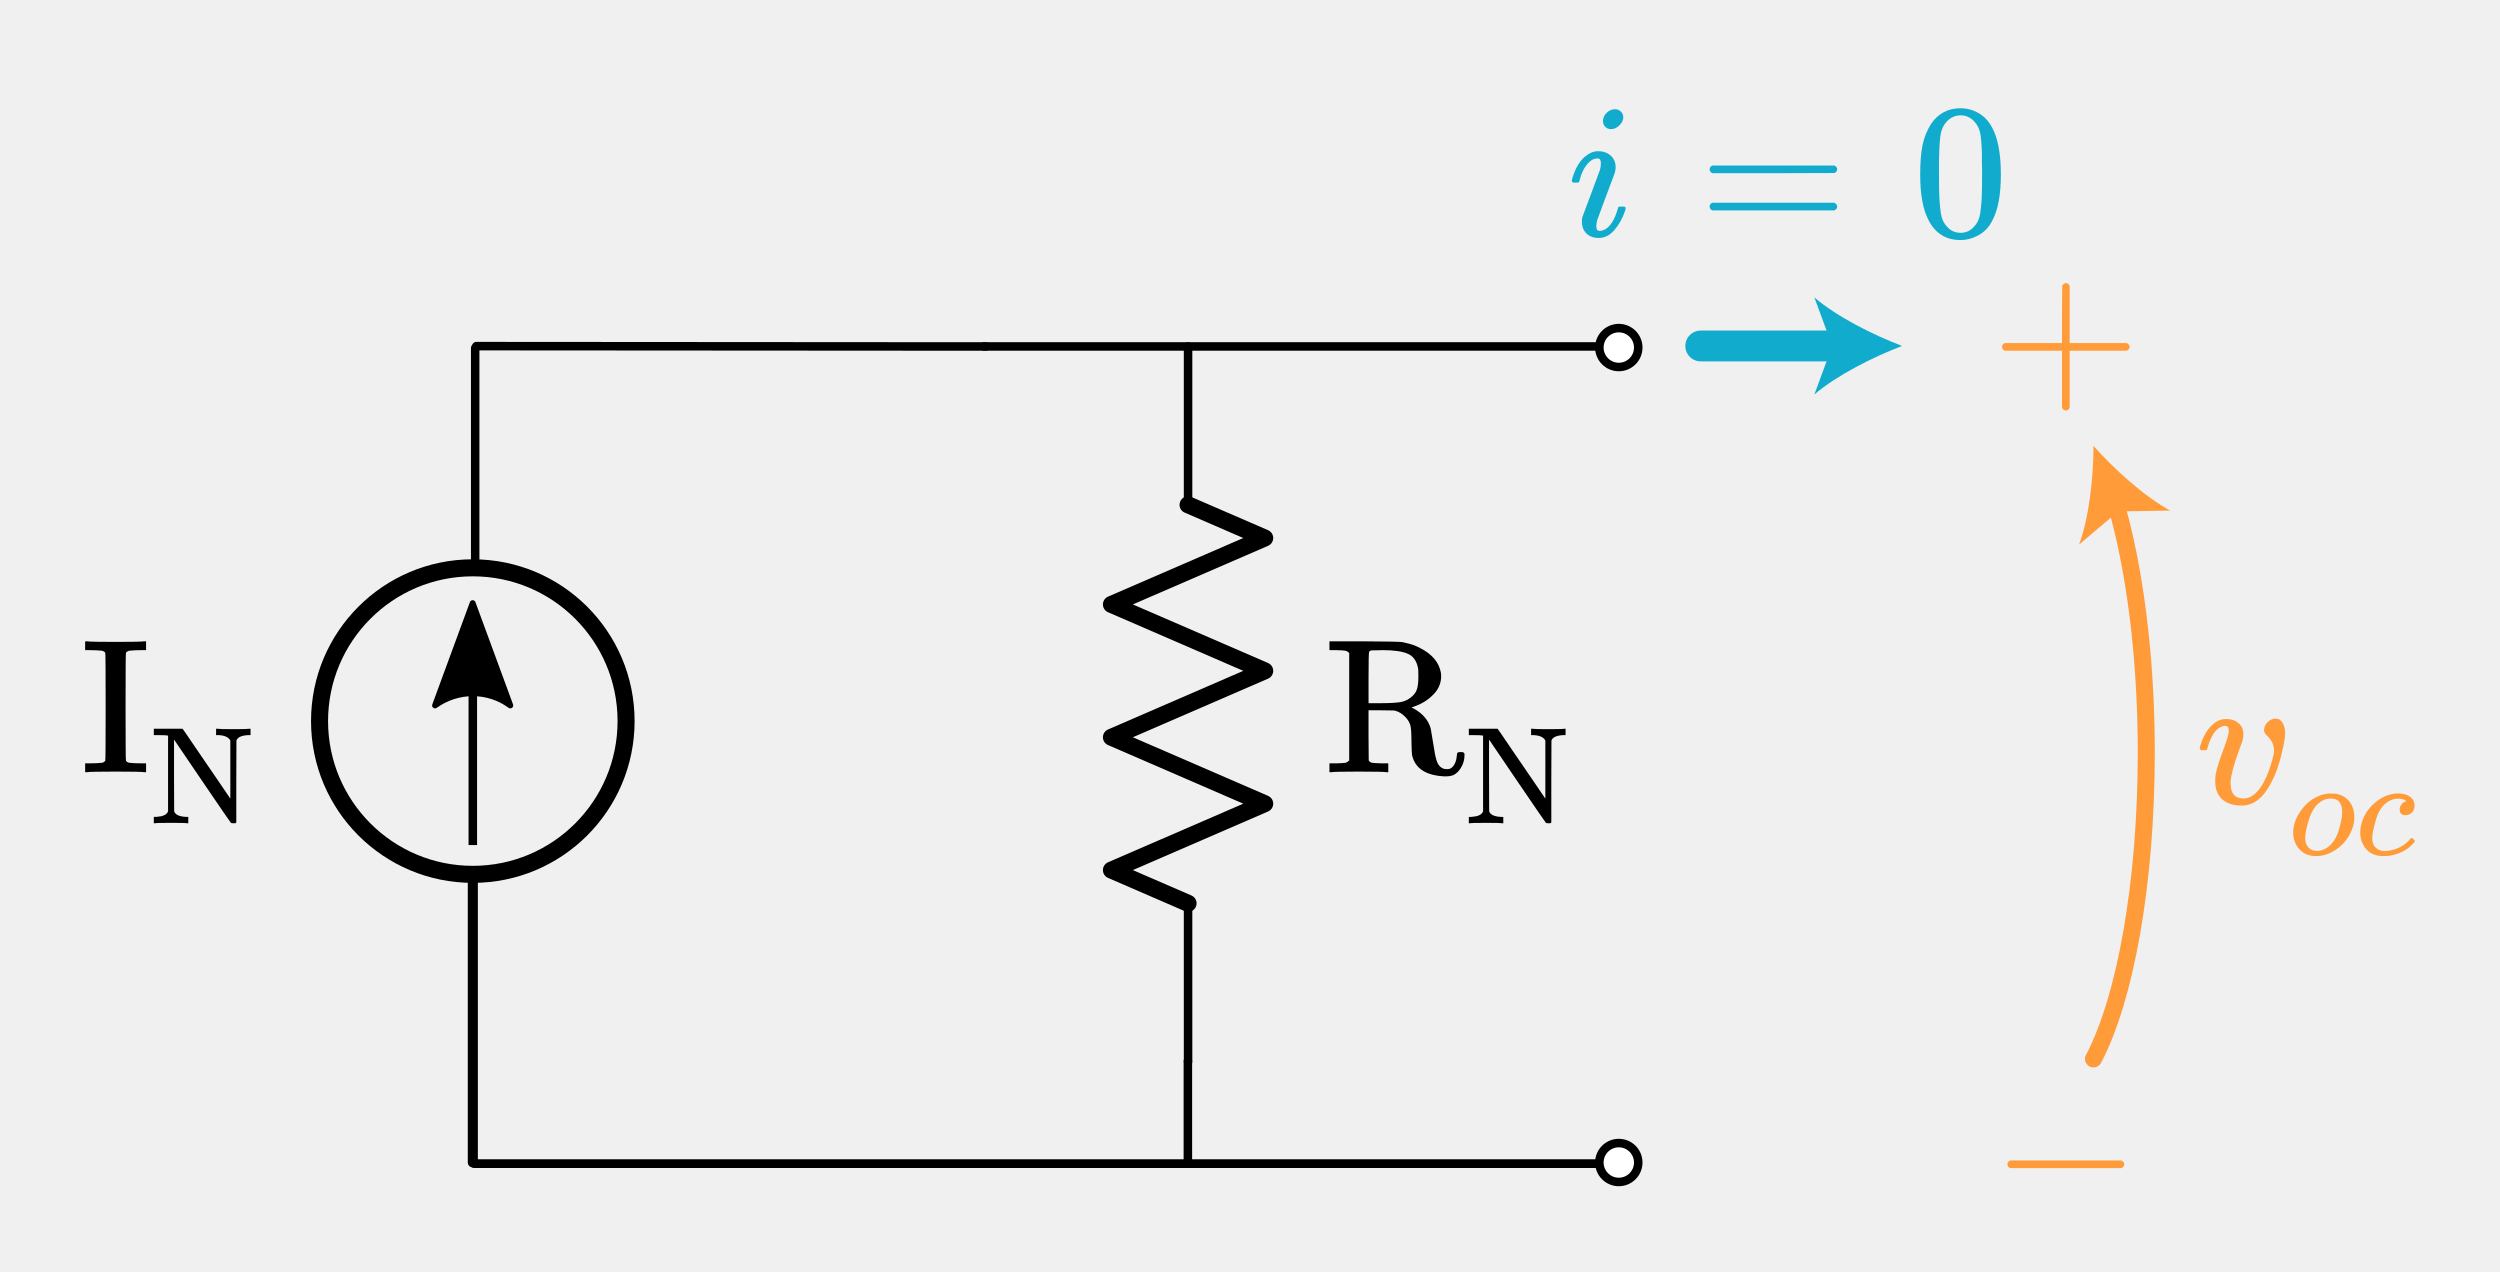
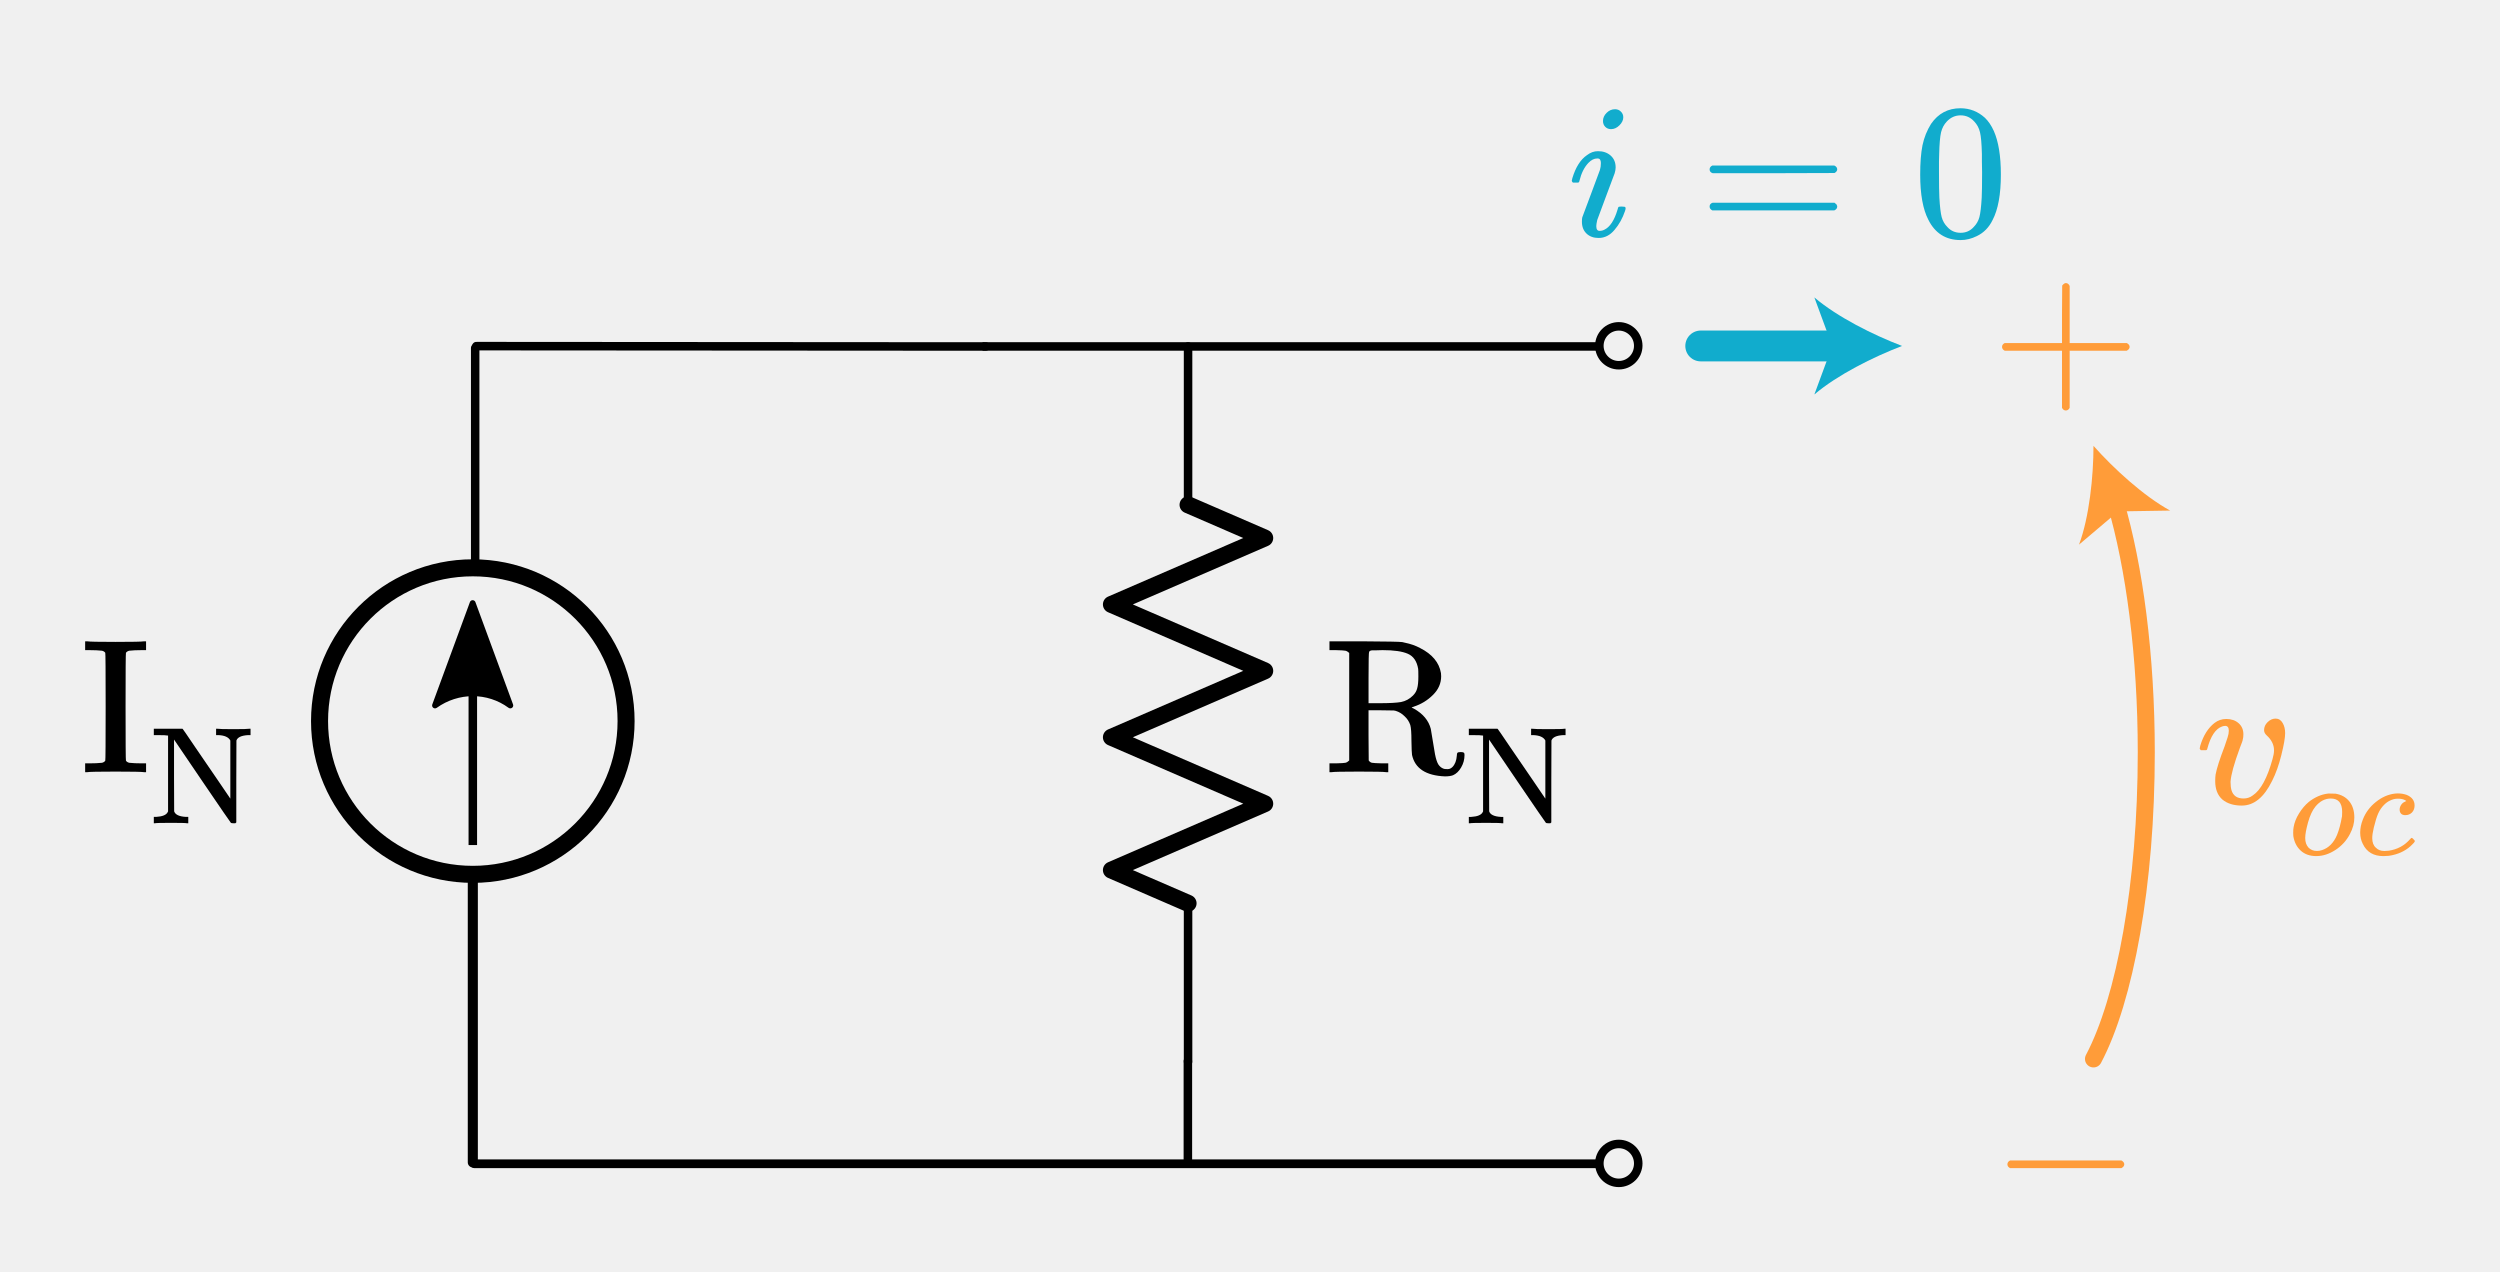
<svg xmlns="http://www.w3.org/2000/svg" version="1.1" id="Layer_1" x="0px" y="0px" viewBox="0 0 293.603 149.312" xml:space="preserve" width="293.603" height="149.312">
  <defs id="defs4921">
    <marker orient="auto" refY="0" refX="0" id="Arrow2Lstart" style="overflow:visible">
      <path id="path8145" style="fill:#000000;fill-opacity:1;fill-rule:evenodd;stroke:#000000;stroke-width:0.625;stroke-linejoin:round;stroke-opacity:1" d="M 8.719,4.034 -2.207,0.016 8.719,-4.002 c -1.745,2.372 -1.735,5.617 -6e-7,8.035 z" transform="matrix(1.1,0,0,1.1,1.1,0)" />
    </marker>
  </defs>
  <style type="text/css" id="style4823">
	.st0{fill:none;stroke:#000000;stroke-width:0.5;stroke-linecap:round;stroke-miterlimit:10;}
	.st1{fill:none;stroke:#000000;stroke-width:0.5;stroke-miterlimit:10;}
	.st2{fill:none;stroke:#11ACCD;stroke-width:3;stroke-linecap:round;stroke-miterlimit:10;}
	.st3{fill:#11ACCD;}
	.st4{fill:none;stroke:#11ACCD;stroke-width:4;stroke-miterlimit:10;}
	.st5{fill:none;stroke:#000000;stroke-linecap:round;stroke-linejoin:round;stroke-miterlimit:10;}
	.st6{fill:none;stroke:#000000;stroke-width:2;stroke-linecap:round;stroke-linejoin:round;stroke-miterlimit:10;}
	.st7{fill:none;stroke:#000000;stroke-width:2;stroke-miterlimit:10;}
	.st8{fill:none;stroke:#000000;stroke-linecap:round;stroke-miterlimit:10;}
	.st9{fill:none;stroke:#000000;stroke-width:1.5;stroke-miterlimit:10;}
	.st10{fill:none;stroke:#000000;stroke-width:1.5;stroke-linecap:round;stroke-miterlimit:10;}
	.st11{fill:none;stroke:#000000;stroke-width:2;stroke-linecap:round;stroke-miterlimit:10;}
	.st12{fill:none;}
	.st13{stroke:#000000;stroke-linecap:round;stroke-linejoin:round;stroke-miterlimit:10;}
	.st14{fill:none;stroke:#000000;stroke-miterlimit:10;}
	.st15{fill:#FFFFFF;stroke:#000000;stroke-miterlimit:10;}
	.st16{fill:#FF9C39;}
	.st17{fill:none;stroke:#E07D10;stroke-width:2;stroke-linecap:round;stroke-miterlimit:10;}
	.st18{fill:#E07D10;}
	.st19{fill:none;stroke:#FF9C39;stroke-width:2;stroke-linecap:round;stroke-miterlimit:10;}
	.st20{fill:none;stroke:#FF9C39;stroke-width:3;stroke-linecap:round;stroke-miterlimit:10;}
	.st21{fill:none;stroke:#1FAB54;stroke-width:3;stroke-miterlimit:10;}
	.st22{fill:#1FAB54;}
	.st23{font-family:'KaTeX_Main-Regular';}
	.st24{font-size:21px;}
	.st25{font-family:'KaTeX_Main-Italic';}
	.st26{fill:none;stroke:#11ACCD;stroke-width:2;stroke-linecap:round;stroke-miterlimit:10;}
</style>
  <g transform="translate(85.21626,-71.37062)" id="g5760">
-     <line style="font-family:KaTeX_Main-Regular;fill:none;stroke:#11accd;stroke-width:3.622;stroke-linecap:round;stroke-linejoin:round;stroke-miterlimit:4;stroke-dasharray:none" id="line4509" y2="112" x2="130.267" y1="112" x1="114.52" class="st23" />
+     <path style="font-family:KaTeX_Main-Regular;fill:none;stroke:#11accd;stroke-width:3.622;stroke-linecap:round;stroke-linejoin:round;stroke-miterlimit:4;stroke-dasharray:none" d="m 114.52,112 h 15.747" id="line4509" />
    <g transform="translate(0.1635672,4)" style="stroke-width:2;stroke-miterlimit:4;stroke-dasharray:none" id="g4511">
      <path style="fill:#11accd;stroke-width:2;stroke-miterlimit:4;stroke-dasharray:none" id="path4513" d="m 138,108 c -3.4,1.3 -7.6,3.4 -10.3,5.7 l 2.1,-5.7 -2.1,-5.7 c 2.7,2.3 6.9,4.4 10.3,5.7 z" class="st22" />
    </g>
  </g>
-   <circle style="fill:none;stroke:#000000;stroke-width:2;stroke-miterlimit:10" id="circle4843" r="18" cy="84.685" cx="55.528" class="st7" />
-   <line style="fill:none;stroke:#000000;stroke-width:1.184;stroke-linecap:round;stroke-linejoin:round;stroke-miterlimit:10" id="line4847" y2="136.513" x2="55.528" y1="102.887" x1="55.528" class="st5" />
-   <line style="fill:none;stroke:#000000;stroke-width:1;stroke-miterlimit:10;stroke-dasharray:none;marker-start:url(#Arrow2Lstart)" id="line4849" y2="99.244" x2="55.528" y1="72.158" x1="55.528" class="st9" />
+   <path style="fill:none;stroke:#000000;stroke-width:2;stroke-miterlimit:10" d="m 73.528,84.685 a 18,18 0 0 1 -18,18 18,18 0 0 1 -18,-18 18,18 0 0 1 18,-18 18,18 0 0 1 18,18 z" id="circle4843" />
+   <path style="fill:none;stroke:#000000;stroke-width:1.184;stroke-linecap:round;stroke-linejoin:round;stroke-miterlimit:10" d="M 55.528,102.887 V 136.513" id="line4847" />
+   <path style="fill:none;stroke:#000000;stroke-width:1;stroke-miterlimit:10;stroke-dasharray:none;marker-start:url(#Arrow2Lstart)" d="M 55.528,72.158 V 99.244" id="line4849" />
  <g id="g4867" transform="matrix(0,1,-1,0,193.5276,-73.31503)">
-     <line class="st5" x1="179.4" y1="54" x2="198" y2="54" id="line4869" style="fill:none;stroke:#000000;stroke-linecap:round;stroke-linejoin:round;stroke-miterlimit:10" />
-     <polyline class="st6" points="132.6,54 136.5,45 144.3,63 152.1,45 159.9,63 167.7,45 175.5,63 179.4,54  " id="polyline4871" style="fill:none;stroke:#000000;stroke-width:2;stroke-linecap:round;stroke-linejoin:round;stroke-miterlimit:10" />
-     <line class="st5" x1="114" y1="54" x2="132.6" y2="54" id="line4873" style="fill:none;stroke:#000000;stroke-linecap:round;stroke-linejoin:round;stroke-miterlimit:10" />
-     <rect x="114" y="42" class="st12" width="84" height="24" id="rect4875" style="fill:none" />
+     <path style="fill:none;stroke:#000000;stroke-linecap:round;stroke-linejoin:round;stroke-miterlimit:10" d="M 179.4,54 H 198" id="line4869" />
+     <path style="fill:none;stroke:#000000;stroke-width:2;stroke-linecap:round;stroke-linejoin:round;stroke-miterlimit:10" d="m 132.6,54 3.9,-9 7.8,18 7.8,-18 7.8,18 7.8,-18 7.8,18 3.9,-9" id="polyline4871" />
+     <path style="fill:none;stroke:#000000;stroke-linecap:round;stroke-linejoin:round;stroke-miterlimit:10" d="m 114,54 h 18.6" id="line4873" />
+     <path style="fill:none" d="m 114,42 h 84 v 24 h -84 z" id="rect4875" />
  </g>
  <g aria-label="RN" style="font-style:normal;font-variant:normal;font-weight:normal;font-stretch:normal;font-size:21px;line-height:0%;font-family:KaTeX_Main;-inkscape-font-specification:'KaTeX_Main, Normal';text-align:start;writing-mode:lr-tb;text-anchor:start" id="text4877">
-     <path d="m 158.452,76.691 q -0.225,-0.225 -0.45,-0.27 -0.203,-0.045 -1.125,-0.068 h -0.743 v -1.035 h 3.938 q 4.185,0.022 4.612,0.09 0.068,0.022 0.292,0.068 1.012,0.203 1.8,0.63 2.138,1.08 2.453,2.947 0.022,0.113 0.022,0.36 0,1.26 -0.968,2.205 -0.945,0.945 -2.25,1.373 -0.045,0.022 -0.113,0.045 -0.045,0 -0.09,0.022 l -0.045,0.022 q 0.068,0.068 0.247,0.135 1.62,0.9 2.002,2.385 0.022,0.09 0.247,1.485 0.225,1.395 0.247,1.485 0.158,0.81 0.383,1.192 0.247,0.383 0.63,0.517 0.09,0.045 0.383,0.045 h 0.113 q 0.292,0 0.54,-0.247 0.45,-0.45 0.517,-1.35 0,-0.247 0.068,-0.315 0.09,-0.09 0.383,-0.09 0.27,0 0.36,0.068 0.09,0.045 0.09,0.27 0,0.81 -0.405,1.485 -0.383,0.652 -0.945,0.9 -0.36,0.135 -0.945,0.135 -3.353,-0.135 -3.87,-2.52 -0.045,-0.247 -0.068,-1.643 0,-1.395 -0.135,-1.867 -0.203,-0.608 -0.675,-1.035 -0.45,-0.45 -1.035,-0.63 l -0.225,-0.045 -1.485,-0.022 h -1.485 v 2.947 l 0.022,2.947 q 0.158,0.225 0.383,0.27 0.247,0.045 1.17,0.068 h 0.743 v 1.035 h -0.247 q -0.36,-0.068 -3.195,-0.068 -2.857,0 -3.217,0.068 h -0.247 v -1.035 h 0.743 q 0.922,-0.022 1.125,-0.068 0.225,-0.045 0.45,-0.27 z m 8.1,1.867 q -0.225,-1.35 -1.215,-1.778 -0.968,-0.427 -2.97,-0.427 -0.338,0 -0.765,0.022 -0.427,0 -0.45,0 -0.292,0.022 -0.36,0.18 -0.068,0.09 -0.068,3.06 v 2.97 h 1.305 q 1.688,0 2.498,-0.135 0.81,-0.158 1.417,-0.765 0.383,-0.383 0.495,-0.855 0.135,-0.472 0.135,-1.373 0,-0.72 -0.022,-0.9 z" style="font-size:22.5px" id="path14728" />
-     <path d="m 176.401,96.686 q -0.211,-0.049 -1.869,-0.049 -1.69,0 -1.901,0.049 h -0.13 v -0.748 h 0.276 q 1.105,-0.065 1.349,-0.552 l 0.049,-0.098 v -8.905 h -0.065 q -0.163,-0.049 -1.17,-0.049 h -0.439 v -0.748 h 3.364 l 0.049,0.049 q 0.033,0.016 1.414,2.064 1.397,2.031 2.779,4.062 l 1.381,2.031 v -6.825 q -0.309,-0.585 -1.397,-0.634 h -0.276 v -0.748 h 0.13 q 0.292,0.049 1.901,0.049 1.657,0 1.869,-0.049 h 0.146 v 0.748 h -0.276 q -1.186,0.065 -1.381,0.634 l -0.016,4.81 v 4.81 q -0.049,0.033 -0.114,0.098 h -0.228 q -0.244,0 -0.292,-0.049 -0.098,-0.098 -3.348,-4.875 -3.25,-4.777 -3.331,-4.907 v 4.225 l 0.016,4.209 q 0.195,0.585 1.381,0.65 h 0.276 v 0.748 z" style="font-size:16.25px" id="path14730" />
+     <path d="m 158.452,76.691 q -0.225,-0.225 -0.45,-0.27 -0.203,-0.045 -1.125,-0.068 h -0.743 v -1.035 h 3.938 q 4.185,0.022 4.612,0.09 0.068,0.022 0.292,0.068 1.012,0.203 1.8,0.63 2.138,1.08 2.453,2.947 0.022,0.113 0.022,0.36 0,1.26 -0.968,2.205 -0.945,0.945 -2.25,1.373 -0.045,0.022 -0.113,0.045 -0.045,0 -0.09,0.022 l -0.045,0.022 q 0.068,0.068 0.247,0.135 1.62,0.9 2.002,2.385 0.022,0.09 0.247,1.485 0.225,1.395 0.247,1.485 0.158,0.81 0.383,1.192 0.247,0.383 0.63,0.517 0.09,0.045 0.383,0.045 h 0.113 q 0.292,0 0.54,-0.247 0.45,-0.45 0.517,-1.35 0,-0.247 0.068,-0.315 0.09,-0.09 0.383,-0.09 0.27,0 0.36,0.068 0.09,0.045 0.09,0.27 0,0.81 -0.405,1.485 -0.383,0.652 -0.945,0.9 -0.36,0.135 -0.945,0.135 -3.353,-0.135 -3.87,-2.52 -0.045,-0.247 -0.068,-1.643 0,-1.395 -0.135,-1.867 -0.203,-0.608 -0.675,-1.035 -0.45,-0.45 -1.035,-0.63 l -0.225,-0.045 -1.485,-0.022 h -1.485 v 2.947 l 0.022,2.947 q 0.158,0.225 0.383,0.27 0.247,0.045 1.17,0.068 h 0.743 v 1.035 h -0.247 q -0.36,-0.068 -3.195,-0.068 -2.857,0 -3.217,0.068 h -0.247 v -1.035 h 0.743 q 0.922,-0.022 1.125,-0.068 0.225,-0.045 0.45,-0.27 z m 8.1,1.867 q -0.225,-1.35 -1.215,-1.778 -0.968,-0.427 -2.97,-0.427 -0.338,0 -0.765,0.022 -0.427,0 -0.45,0 -0.292,0.022 -0.36,0.18 -0.068,0.09 -0.068,3.06 v 2.97 h 1.305 q 1.688,0 2.498,-0.135 0.81,-0.158 1.417,-0.765 0.383,-0.383 0.495,-0.855 0.135,-0.472 0.135,-1.373 0,-0.72 -0.022,-0.9 z" style="font-size:22.5px" id="path19037" />
+     <path d="m 176.401,96.686 q -0.211,-0.049 -1.869,-0.049 -1.69,0 -1.901,0.049 h -0.13 v -0.748 h 0.276 q 1.105,-0.065 1.349,-0.552 l 0.049,-0.098 v -8.905 h -0.065 q -0.163,-0.049 -1.17,-0.049 h -0.439 v -0.748 h 3.364 l 0.049,0.049 q 0.033,0.016 1.414,2.064 1.397,2.031 2.779,4.062 l 1.381,2.031 v -6.825 q -0.309,-0.585 -1.397,-0.634 h -0.276 v -0.748 h 0.13 q 0.292,0.049 1.901,0.049 1.657,0 1.869,-0.049 h 0.146 v 0.748 h -0.276 q -1.186,0.065 -1.381,0.634 l -0.016,4.81 v 4.81 q -0.049,0.033 -0.114,0.098 h -0.228 q -0.244,0 -0.292,-0.049 -0.098,-0.098 -3.348,-4.875 -3.25,-4.777 -3.331,-4.907 v 4.225 l 0.016,4.209 q 0.195,0.585 1.381,0.65 h 0.276 v 0.748 z" style="font-size:16.25px" id="path19039" />
  </g>
  <g aria-label="IN" style="font-style:normal;font-variant:normal;font-weight:normal;font-stretch:normal;font-size:20px;line-height:0%;font-family:KaTeX_Main;-inkscape-font-specification:'KaTeX_Main, Normal';text-align:start;writing-mode:lr-tb;text-anchor:start;fill:#000000;fill-opacity:1;stroke:none;stroke-opacity:1" id="text4893">
-     <path d="m 16.907,90.685 q -0.36,-0.068 -3.33,-0.068 -2.97,0 -3.33,0.068 H 10 v -1.035 h 0.495 q 0.877,0 1.485,-0.068 0.27,-0.068 0.383,-0.247 0.045,-0.068 0.045,-6.345 0,-6.255 -0.045,-6.322 -0.113,-0.18 -0.383,-0.247 -0.608,-0.068 -1.485,-0.068 H 10 v -1.035 h 0.247 q 0.36,0.068 3.33,0.068 2.97,0 3.33,-0.068 h 0.247 v 1.035 H 16.66 q -0.877,0 -1.485,0.068 -0.27,0.068 -0.383,0.247 -0.045,0.068 -0.045,6.322 0,6.277 0.045,6.345 0.113,0.18 0.383,0.247 0.608,0.068 1.485,0.068 h 0.495 v 1.035 z" style="font-size:22.5px" id="path14723" />
-     <path d="m 21.964,96.685 q -0.211,-0.049 -1.869,-0.049 -1.69,0 -1.901,0.049 h -0.13 v -0.748 h 0.276 q 1.105,-0.065 1.349,-0.552 l 0.049,-0.098 v -8.905 h -0.065 q -0.163,-0.049 -1.17,-0.049 h -0.439 v -0.748 h 3.364 l 0.049,0.049 q 0.033,0.016 1.414,2.064 1.397,2.031 2.779,4.062 l 1.381,2.031 v -6.825 q -0.309,-0.585 -1.397,-0.634 h -0.276 v -0.748 h 0.13 q 0.292,0.049 1.901,0.049 1.657,0 1.869,-0.049 h 0.146 v 0.748 h -0.276 q -1.186,0.065 -1.381,0.634 l -0.016,4.81 v 4.81 q -0.049,0.033 -0.114,0.098 h -0.228 q -0.244,0 -0.292,-0.049 -0.098,-0.098 -3.348,-4.875 -3.25,-4.777 -3.331,-4.907 v 4.225 l 0.016,4.209 q 0.195,0.585 1.381,0.65 h 0.276 v 0.748 z" style="font-size:16.25px" id="path14725" />
+     <path d="m 16.907,90.685 q -0.36,-0.068 -3.33,-0.068 -2.97,0 -3.33,0.068 H 10 v -1.035 h 0.495 q 0.877,0 1.485,-0.068 0.27,-0.068 0.383,-0.247 0.045,-0.068 0.045,-6.345 0,-6.255 -0.045,-6.322 -0.113,-0.18 -0.383,-0.247 -0.608,-0.068 -1.485,-0.068 H 10 v -1.035 h 0.247 q 0.36,0.068 3.33,0.068 2.97,0 3.33,-0.068 h 0.247 v 1.035 H 16.66 q -0.877,0 -1.485,0.068 -0.27,0.068 -0.383,0.247 -0.045,0.068 -0.045,6.322 0,6.277 0.045,6.345 0.113,0.18 0.383,0.247 0.608,0.068 1.485,0.068 h 0.495 v 1.035 z" style="font-size:22.5px" id="path19042" />
+     <path d="m 21.964,96.685 q -0.211,-0.049 -1.869,-0.049 -1.69,0 -1.901,0.049 h -0.13 v -0.748 h 0.276 q 1.105,-0.065 1.349,-0.552 l 0.049,-0.098 v -8.905 h -0.065 q -0.163,-0.049 -1.17,-0.049 h -0.439 v -0.748 h 3.364 l 0.049,0.049 q 0.033,0.016 1.414,2.064 1.397,2.031 2.779,4.062 l 1.381,2.031 v -6.825 q -0.309,-0.585 -1.397,-0.634 h -0.276 v -0.748 h 0.13 q 0.292,0.049 1.901,0.049 1.657,0 1.869,-0.049 h 0.146 v 0.748 h -0.276 q -1.186,0.065 -1.381,0.634 l -0.016,4.81 v 4.81 q -0.049,0.033 -0.114,0.098 h -0.228 q -0.244,0 -0.292,-0.049 -0.098,-0.098 -3.348,-4.875 -3.25,-4.777 -3.331,-4.907 v 4.225 l 0.016,4.209 q 0.195,0.585 1.381,0.65 h 0.276 v 0.748 z" style="font-size:16.25px" id="path19044" />
  </g>
  <path style="fill:none;fill-rule:evenodd;stroke:#000000;stroke-width:1.001;stroke-linecap:round;stroke-linejoin:miter;stroke-miterlimit:4;stroke-dasharray:none;stroke-opacity:1" d="M 55.941,40.651 115.767,40.693" id="path4962" />
-   <path style="fill:none;fill-rule:evenodd;stroke:#000000;stroke-width:1.025px;stroke-linecap:round;stroke-linejoin:miter;stroke-opacity:1" d="m 55.714,136.659 133.198,0" id="path4191" />
-   <circle style="fill:#ffffff;fill-opacity:1;stroke:#000000;stroke-width:1;stroke-linecap:round;stroke-linejoin:round;stroke-miterlimit:4;stroke-dasharray:none;stroke-opacity:1" id="path4193-7-4" cx="190.114" cy="136.527" r="2.284" />
+   <path style="fill:none;fill-rule:evenodd;stroke:#000000;stroke-width:1.025px;stroke-linecap:round;stroke-linejoin:miter;stroke-opacity:1" d="M 55.709,136.672 H 187.573" id="path4191" />
+   <path style="fill:none;fill-opacity:1;stroke:#000000;stroke-width:1;stroke-linecap:round;stroke-linejoin:round;stroke-miterlimit:4;stroke-dasharray:none;stroke-opacity:1" d="m 192.398,136.631 a 2.284,2.284 0 0 1 -2.284,2.284 2.284,2.284 0 0 1 -2.284,-2.284 2.284,2.284 0 0 1 2.284,-2.284 2.284,2.284 0 0 1 2.284,2.284 z" id="path4193-7-4" />
  <path style="fill:none;fill-rule:evenodd;stroke:#000000;stroke-width:0.995px;stroke-linecap:round;stroke-linejoin:miter;stroke-opacity:1" d="m 55.805,66.681 0,-25.812" id="path4225" />
-   <path style="fill:none;fill-rule:evenodd;stroke:#000000;stroke-width:1;stroke-linecap:butt;stroke-linejoin:miter;stroke-miterlimit:4;stroke-dasharray:none;stroke-opacity:1" d="m 115.391,40.687 74.374,0" id="path4227" />
-   <circle style="fill:#ffffff;fill-opacity:1;stroke:#000000;stroke-width:1;stroke-linecap:round;stroke-linejoin:round;stroke-miterlimit:4;stroke-dasharray:none;stroke-opacity:1" id="path4193-7" cx="190.114" cy="40.817" r="2.284" />
+   <path style="fill:none;fill-rule:evenodd;stroke:#000000;stroke-width:1;stroke-linecap:butt;stroke-linejoin:miter;stroke-miterlimit:4;stroke-dasharray:none;stroke-opacity:1" d="m 115.391,40.687 h 72.824" id="path4227" />
+   <path style="fill:none;fill-opacity:1;stroke:#000000;stroke-width:1;stroke-linecap:round;stroke-linejoin:round;stroke-miterlimit:4;stroke-dasharray:none;stroke-opacity:1" d="m 192.398,40.61 a 2.284,2.284 0 0 1 -2.284,2.284 2.284,2.284 0 0 1 -2.284,-2.284 2.284,2.284 0 0 1 2.284,-2.284 2.284,2.284 0 0 1 2.284,2.284 z" id="path4193-7" />
  <g aria-label="−" style="font-style:normal;font-variant:normal;font-weight:normal;font-stretch:normal;font-size:22.5px;line-height:0%;font-family:KaTeX_Main;-inkscape-font-specification:'KaTeX_Main, Normal';text-align:start;writing-mode:lr-tb;text-anchor:start;fill:#ff9c39" id="text4881">
-     <path d="m 236.067,137.187 q -0.315,-0.158 -0.315,-0.45 0,-0.292 0.315,-0.45 h 13.072 q 0.338,0.18 0.338,0.45 0,0.27 -0.338,0.45 z" style="font-style:normal;font-variant:normal;font-weight:normal;font-stretch:normal;font-size:22.5px;line-height:0%;font-family:KaTeX_Main;-inkscape-font-specification:'KaTeX_Main, Normal';text-align:start;writing-mode:lr-tb;text-anchor:start;fill:#ff9c39" id="path14720" />
+     <path d="m 236.067,137.187 q -0.315,-0.158 -0.315,-0.45 0,-0.292 0.315,-0.45 h 13.072 q 0.338,0.18 0.338,0.45 0,0.27 -0.338,0.45 z" style="font-style:normal;font-variant:normal;font-weight:normal;font-stretch:normal;font-size:22.5px;line-height:0%;font-family:KaTeX_Main;-inkscape-font-specification:'KaTeX_Main, Normal';text-align:start;writing-mode:lr-tb;text-anchor:start;fill:#ff9c39" id="path19049" />
  </g>
  <g aria-label="voc" style="font-style:normal;font-variant:normal;font-weight:normal;font-stretch:normal;font-size:21px;line-height:0%;font-family:KaTeX_Math;-inkscape-font-specification:'KaTeX_Math, Normal';text-align:start;writing-mode:lr-tb;text-anchor:start;fill:#ff9c39" id="text4883">
-     <path d="m 263.284,94.609 q -1.44,0 -2.295,-0.72 -0.833,-0.743 -0.833,-2.16 0,-0.405 0.045,-0.765 0.203,-1.08 1.058,-3.308 l 0.36,-1.08 q 0.135,-0.405 0.135,-0.765 0,-0.562 -0.427,-0.562 -0.158,0 -0.36,0.068 -1.147,0.405 -1.732,2.587 0,0.022 -0.022,0.09 -0.022,0.045 -0.045,0.068 0,0 -0.022,0.022 -0.022,0.022 -0.09,0.022 -0.045,0 -0.09,0 -0.045,0 -0.18,0 h -0.315 q -0.135,-0.135 -0.135,-0.203 0,-0.068 0.068,-0.338 0.54,-1.778 1.665,-2.655 0.608,-0.472 1.395,-0.472 0.877,0 1.44,0.495 0.562,0.495 0.562,1.305 0,0.383 -0.068,0.585 0,0.158 -0.338,0.99 -1.035,2.812 -1.103,4.005 0,0.608 0.113,0.99 0.292,0.968 1.417,0.968 0.608,0 1.08,-0.36 1.395,-0.922 2.317,-4.253 0.18,-0.63 0.18,-1.035 0,-0.99 -0.877,-1.778 -0.292,-0.27 -0.292,-0.608 0,-0.517 0.405,-0.922 0.427,-0.427 0.945,-0.427 0.54,0 0.833,0.517 0.292,0.495 0.292,1.192 0,0.787 -0.45,2.587 -0.427,1.732 -1.08,3.015 -1.417,2.902 -3.555,2.902 z" style="font-size:22.5px" id="path14713" />
-     <path d="m 273.424,93.196 h 0.228 q 0.52,0 0.65,0.016 1.024,0.179 1.609,0.91 0.585,0.731 0.585,1.885 0,0.959 -0.504,1.917 -0.601,1.17 -1.722,1.901 -1.105,0.715 -2.243,0.715 -1.137,0 -1.836,-0.65 -0.699,-0.65 -0.861,-1.706 -0.016,-0.098 -0.016,-0.357 0,-0.422 0.049,-0.682 0.146,-0.829 0.634,-1.609 0.487,-0.796 1.137,-1.349 1.105,-0.861 2.291,-0.991 z m -2.697,5.216 q 0,0.699 0.374,1.121 0.39,0.406 1.008,0.406 0.292,0 0.585,-0.098 1.186,-0.39 1.771,-1.788 0.357,-0.877 0.585,-2.194 0.016,-0.098 0.016,-0.504 0,-1.576 -1.333,-1.576 -1.024,0 -1.804,0.943 -0.536,0.65 -0.877,1.885 -0.325,1.186 -0.325,1.804 z" style="font-size:16.25px" id="path14715" />
-     <path d="m 283.229,98.396 q 0.065,0 0.211,0.163 0.163,0.146 0.163,0.211 0,0.146 -0.504,0.601 -1.008,0.91 -2.551,1.138 -0.357,0.033 -0.634,0.033 -1.739,0 -2.421,-1.43 -0.309,-0.601 -0.309,-1.333 0,-0.748 0.309,-1.528 0.471,-1.219 1.528,-2.064 1.073,-0.861 2.275,-0.991 0.098,-0.016 0.309,-0.016 0.569,0 1.056,0.179 0.91,0.39 0.91,1.235 0,0.504 -0.309,0.829 -0.309,0.309 -0.78,0.309 -0.309,0 -0.487,-0.163 -0.179,-0.179 -0.179,-0.487 0,-0.276 0.163,-0.536 0.163,-0.26 0.422,-0.374 0.13,-0.081 0.179,-0.081 0.065,0 -0.114,-0.114 -0.309,-0.179 -0.861,-0.179 -0.487,0 -0.926,0.228 -0.341,0.146 -0.699,0.504 -0.422,0.422 -0.682,1.008 -0.26,0.585 -0.52,1.674 -0.179,0.764 -0.179,1.219 0,0.748 0.422,1.121 0.374,0.39 1.008,0.39 0.244,0 0.504,-0.033 1.528,-0.228 2.502,-1.349 0.146,-0.163 0.195,-0.163 z" style="font-size:16.25px" id="path14717" />
+     <path d="m 263.284,94.609 q -1.44,0 -2.295,-0.72 -0.833,-0.743 -0.833,-2.16 0,-0.405 0.045,-0.765 0.203,-1.08 1.058,-3.308 l 0.36,-1.08 q 0.135,-0.405 0.135,-0.765 0,-0.562 -0.427,-0.562 -0.158,0 -0.36,0.068 -1.147,0.405 -1.732,2.587 0,0.022 -0.022,0.09 -0.022,0.045 -0.045,0.068 0,0 -0.022,0.022 -0.022,0.022 -0.09,0.022 -0.045,0 -0.09,0 -0.045,0 -0.18,0 h -0.315 q -0.135,-0.135 -0.135,-0.203 0,-0.068 0.068,-0.338 0.54,-1.778 1.665,-2.655 0.608,-0.472 1.395,-0.472 0.877,0 1.44,0.495 0.562,0.495 0.562,1.305 0,0.383 -0.068,0.585 0,0.158 -0.338,0.99 -1.035,2.812 -1.103,4.005 0,0.608 0.113,0.99 0.292,0.968 1.417,0.968 0.608,0 1.08,-0.36 1.395,-0.922 2.317,-4.253 0.18,-0.63 0.18,-1.035 0,-0.99 -0.877,-1.778 -0.292,-0.27 -0.292,-0.608 0,-0.517 0.405,-0.922 0.427,-0.427 0.945,-0.427 0.54,0 0.833,0.517 0.292,0.495 0.292,1.192 0,0.787 -0.45,2.587 -0.427,1.732 -1.08,3.015 -1.417,2.902 -3.555,2.902 z" style="font-size:22.5px" id="path19052" />
+     <path d="m 273.424,93.196 h 0.228 q 0.52,0 0.65,0.016 1.024,0.179 1.609,0.91 0.585,0.731 0.585,1.885 0,0.959 -0.504,1.917 -0.601,1.17 -1.722,1.901 -1.105,0.715 -2.243,0.715 -1.137,0 -1.836,-0.65 -0.699,-0.65 -0.861,-1.706 -0.016,-0.098 -0.016,-0.357 0,-0.422 0.049,-0.682 0.146,-0.829 0.634,-1.609 0.487,-0.796 1.137,-1.349 1.105,-0.861 2.291,-0.991 z m -2.697,5.216 q 0,0.699 0.374,1.121 0.39,0.406 1.008,0.406 0.292,0 0.585,-0.098 1.186,-0.39 1.771,-1.788 0.357,-0.877 0.585,-2.194 0.016,-0.098 0.016,-0.504 0,-1.576 -1.333,-1.576 -1.024,0 -1.804,0.943 -0.536,0.65 -0.877,1.885 -0.325,1.186 -0.325,1.804 z" style="font-size:16.25px" id="path19054" />
+     <path d="m 283.229,98.396 q 0.065,0 0.211,0.163 0.163,0.146 0.163,0.211 0,0.146 -0.504,0.601 -1.008,0.91 -2.551,1.138 -0.357,0.033 -0.634,0.033 -1.739,0 -2.421,-1.43 -0.309,-0.601 -0.309,-1.333 0,-0.748 0.309,-1.528 0.471,-1.219 1.528,-2.064 1.073,-0.861 2.275,-0.991 0.098,-0.016 0.309,-0.016 0.569,0 1.056,0.179 0.91,0.39 0.91,1.235 0,0.504 -0.309,0.829 -0.309,0.309 -0.78,0.309 -0.309,0 -0.487,-0.163 -0.179,-0.179 -0.179,-0.487 0,-0.276 0.163,-0.536 0.163,-0.26 0.422,-0.374 0.13,-0.081 0.179,-0.081 0.065,0 -0.114,-0.114 -0.309,-0.179 -0.861,-0.179 -0.487,0 -0.926,0.228 -0.341,0.146 -0.699,0.504 -0.422,0.422 -0.682,1.008 -0.26,0.585 -0.52,1.674 -0.179,0.764 -0.179,1.219 0,0.748 0.422,1.121 0.374,0.39 1.008,0.39 0.244,0 0.504,-0.033 1.528,-0.228 2.502,-1.349 0.146,-0.163 0.195,-0.163 z" style="font-size:16.25px" id="path19056" />
  </g>
  <g aria-label="+" style="font-style:normal;font-variant:normal;font-weight:normal;font-stretch:normal;font-size:22.5px;line-height:0%;font-family:KaTeX_Main;-inkscape-font-specification:'KaTeX_Main, Normal';text-align:start;writing-mode:lr-tb;text-anchor:start;fill:#ff9c39" id="text4897">
-     <path d="m 235.437,41.187 q -0.315,-0.158 -0.315,-0.45 0,-0.292 0.315,-0.45 h 6.728 v -3.375 l 0.022,-3.375 q 0.225,-0.292 0.427,-0.292 0.292,0 0.45,0.338 v 6.705 h 6.705 q 0.338,0.18 0.338,0.45 0,0.27 -0.338,0.45 h -6.705 v 6.705 q -0.158,0.315 -0.45,0.315 -0.292,0 -0.45,-0.315 v -6.705 z" style="font-style:normal;font-variant:normal;font-weight:normal;font-stretch:normal;font-size:22.5px;line-height:0%;font-family:KaTeX_Main;-inkscape-font-specification:'KaTeX_Main, Normal';text-align:start;writing-mode:lr-tb;text-anchor:start;fill:#ff9c39" id="path14710" />
+     <path d="m 235.437,41.187 q -0.315,-0.158 -0.315,-0.45 0,-0.292 0.315,-0.45 h 6.728 v -3.375 l 0.022,-3.375 q 0.225,-0.292 0.427,-0.292 0.292,0 0.45,0.338 v 6.705 h 6.705 q 0.338,0.18 0.338,0.45 0,0.27 -0.338,0.45 h -6.705 v 6.705 q -0.158,0.315 -0.45,0.315 -0.292,0 -0.45,-0.315 v -6.705 z" style="font-style:normal;font-variant:normal;font-weight:normal;font-stretch:normal;font-size:22.5px;line-height:0%;font-family:KaTeX_Main;-inkscape-font-specification:'KaTeX_Main, Normal';text-align:start;writing-mode:lr-tb;text-anchor:start;fill:#ff9c39" id="path19059" />
  </g>
  <g id="g4899" transform="translate(-6.138411,-19.63859)">
    <g id="g4901">
      <path class="st19" d="m 252,144 c 3.7,-7 6.2,-20.5 6.2,-36 0,-11.4 -1.4,-21.8 -3.6,-29.3" id="path4903" style="fill:none;stroke:#ff9c39;stroke-width:2;stroke-linecap:round;stroke-miterlimit:10" />
      <g id="g4905">
        <path class="st16" d="m 252,72 c 2.4,2.7 5.9,5.9 9,7.6 l -6.1,0.1 -4.6,3.9 c 1.2,-3.2 1.7,-8 1.7,-11.6 z" id="path4907" style="fill:#ff9c39" />
      </g>
    </g>
  </g>
  <path style="fill:none;fill-rule:evenodd;stroke:#000000;stroke-width:1px;stroke-linecap:round;stroke-linejoin:miter;stroke-opacity:1" d="m 139.505,124.622 0,12.044" id="path8121" />
  <g aria-label="i = 0" style="font-style:normal;font-variant:normal;font-weight:normal;font-stretch:normal;font-size:22.5px;line-height:0%;font-family:KaTeX_Math;-inkscape-font-specification:'KaTeX_Math, Normal';text-align:start;letter-spacing:1;writing-mode:lr-tb;text-anchor:start;fill:#11accd;stroke:none;stroke-width:2;stroke-linecap:round;stroke-miterlimit:10" id="text4351-5">
-     <path d="m 188.256,14.199 q 0,-0.517 0.427,-0.945 0.427,-0.427 0.99,-0.427 0.405,0 0.675,0.27 0.292,0.27 0.292,0.675 0,0.495 -0.45,0.945 -0.45,0.45 -0.99,0.45 -0.405,0 -0.675,-0.27 -0.27,-0.27 -0.27,-0.698 z m -0.517,13.748 q -0.877,0 -1.417,-0.517 -0.54,-0.517 -0.54,-1.395 0,-0.383 0.045,-0.517 0,-0.045 1.035,-2.768 1.035,-2.745 1.035,-2.79 0.113,-0.36 0.113,-0.81 0,-0.54 -0.383,-0.54 h -0.045 q -0.54,0 -1.035,0.517 -0.72,0.743 -1.058,2.115 0,0.022 -0.022,0.09 -0.022,0.045 -0.045,0.068 0,0 -0.022,0.022 -0.022,0.022 -0.09,0.022 -0.045,0 -0.09,0 -0.045,0 -0.18,0 h -0.315 q -0.135,-0.135 -0.135,-0.203 0,-0.068 0.068,-0.315 0.585,-1.935 1.71,-2.7 0.608,-0.472 1.305,-0.472 0.9,0 1.485,0.517 0.585,0.517 0.585,1.395 0,0.292 -0.113,0.675 -0.022,0.045 -1.035,2.768 l -1.012,2.723 q -0.113,0.495 -0.113,0.72 0,0.562 0.383,0.562 0.315,0 0.562,-0.135 0.99,-0.472 1.552,-2.362 0.068,-0.27 0.113,-0.315 0.068,-0.045 0.383,-0.045 0.203,0 0.27,0.022 0.09,0 0.135,0.045 0.045,0.045 0.045,0.158 0,0.09 -0.068,0.292 -0.427,1.282 -1.238,2.228 -0.787,0.945 -1.867,0.945 z" style="font-style:normal;font-variant:normal;font-weight:normal;font-stretch:normal;font-size:22.5px;line-height:125%;font-family:KaTeX_Math;-inkscape-font-specification:'KaTeX_Math, Normal';text-align:start;writing-mode:lr-tb;text-anchor:start;stroke:none" id="path14703" />
-     <path d="m 200.779,19.892 q 0,-0.292 0.315,-0.45 h 14.332 q 0.338,0.158 0.338,0.45 0,0.247 -0.315,0.427 l -7.155,0.022 h -7.155 q -0.36,-0.113 -0.36,-0.45 z m 0,4.365 q 0,-0.338 0.36,-0.45 h 14.31 q 0.022,0.022 0.09,0.09 0.09,0.045 0.113,0.09 0.045,0.022 0.068,0.113 0.045,0.068 0.045,0.158 0,0.292 -0.338,0.45 h -14.332 q -0.315,-0.158 -0.315,-0.45 z" style="font-style:normal;font-variant:normal;font-weight:normal;font-stretch:normal;font-size:22.5px;line-height:125%;font-family:KaTeX_Main;-inkscape-font-specification:'KaTeX_Main, Normal';text-align:start;writing-mode:lr-tb;text-anchor:start;stroke:none" id="path14705" />
-     <path d="m 226.794,14.537 q 1.26,-1.823 3.442,-1.823 1.643,0 2.88,1.125 0.608,0.585 1.035,1.53 0.833,1.867 0.833,5.13 0,3.487 -0.968,5.333 -0.63,1.305 -1.845,1.89 -0.945,0.472 -1.913,0.472 -2.587,0 -3.78,-2.362 -0.968,-1.845 -0.968,-5.333 0,-2.092 0.27,-3.442 0.292,-1.373 1.012,-2.52 z m 5.062,-0.27 q -0.652,-0.72 -1.597,-0.72 -0.945,0 -1.62,0.72 -0.495,0.517 -0.675,1.26 -0.18,0.743 -0.225,2.565 0,0.135 -0.022,0.877 0,0.743 0,1.238 0,2.16 0.045,3.015 0.09,1.575 0.27,2.273 0.18,0.675 0.675,1.17 0.608,0.675 1.552,0.675 0.922,0 1.53,-0.675 0.495,-0.495 0.675,-1.17 0.18,-0.698 0.27,-2.273 0.045,-0.855 0.045,-3.015 0,-0.495 -0.022,-1.238 0,-0.743 0,-0.877 -0.045,-1.823 -0.225,-2.565 -0.18,-0.743 -0.675,-1.26 z" style="font-style:normal;font-variant:normal;font-weight:normal;font-stretch:normal;font-size:22.5px;line-height:125%;font-family:KaTeX_Main;-inkscape-font-specification:'KaTeX_Main, Normal';text-align:start;writing-mode:lr-tb;text-anchor:start;stroke:none" id="path14707" />
+     <path d="m 188.256,14.199 q 0,-0.517 0.427,-0.945 0.427,-0.427 0.99,-0.427 0.405,0 0.675,0.27 0.292,0.27 0.292,0.675 0,0.495 -0.45,0.945 -0.45,0.45 -0.99,0.45 -0.405,0 -0.675,-0.27 -0.27,-0.27 -0.27,-0.698 z m -0.517,13.748 q -0.877,0 -1.417,-0.517 -0.54,-0.517 -0.54,-1.395 0,-0.383 0.045,-0.517 0,-0.045 1.035,-2.768 1.035,-2.745 1.035,-2.79 0.113,-0.36 0.113,-0.81 0,-0.54 -0.383,-0.54 h -0.045 q -0.54,0 -1.035,0.517 -0.72,0.743 -1.058,2.115 0,0.022 -0.022,0.09 -0.022,0.045 -0.045,0.068 0,0 -0.022,0.022 -0.022,0.022 -0.09,0.022 -0.045,0 -0.09,0 -0.045,0 -0.18,0 h -0.315 q -0.135,-0.135 -0.135,-0.203 0,-0.068 0.068,-0.315 0.585,-1.935 1.71,-2.7 0.608,-0.472 1.305,-0.472 0.9,0 1.485,0.517 0.585,0.517 0.585,1.395 0,0.292 -0.113,0.675 -0.022,0.045 -1.035,2.768 l -1.012,2.723 q -0.113,0.495 -0.113,0.72 0,0.562 0.383,0.562 0.315,0 0.562,-0.135 0.99,-0.472 1.552,-2.362 0.068,-0.27 0.113,-0.315 0.068,-0.045 0.383,-0.045 0.203,0 0.27,0.022 0.09,0 0.135,0.045 0.045,0.045 0.045,0.158 0,0.09 -0.068,0.292 -0.427,1.282 -1.238,2.228 -0.787,0.945 -1.867,0.945 z" style="font-style:normal;font-variant:normal;font-weight:normal;font-stretch:normal;font-size:22.5px;line-height:125%;font-family:KaTeX_Math;-inkscape-font-specification:'KaTeX_Math, Normal';text-align:start;writing-mode:lr-tb;text-anchor:start;stroke:none" id="path19062" />
+     <path d="m 200.779,19.892 q 0,-0.292 0.315,-0.45 h 14.332 q 0.338,0.158 0.338,0.45 0,0.247 -0.315,0.427 l -7.155,0.022 h -7.155 q -0.36,-0.113 -0.36,-0.45 z m 0,4.365 q 0,-0.338 0.36,-0.45 h 14.31 q 0.022,0.022 0.09,0.09 0.09,0.045 0.113,0.09 0.045,0.022 0.068,0.113 0.045,0.068 0.045,0.158 0,0.292 -0.338,0.45 h -14.332 q -0.315,-0.158 -0.315,-0.45 z" style="font-style:normal;font-variant:normal;font-weight:normal;font-stretch:normal;font-size:22.5px;line-height:125%;font-family:KaTeX_Main;-inkscape-font-specification:'KaTeX_Main, Normal';text-align:start;writing-mode:lr-tb;text-anchor:start;stroke:none" id="path19064" />
+     <path d="m 226.794,14.537 q 1.26,-1.823 3.442,-1.823 1.643,0 2.88,1.125 0.608,0.585 1.035,1.53 0.833,1.867 0.833,5.13 0,3.487 -0.968,5.333 -0.63,1.305 -1.845,1.89 -0.945,0.472 -1.913,0.472 -2.587,0 -3.78,-2.362 -0.968,-1.845 -0.968,-5.333 0,-2.092 0.27,-3.442 0.292,-1.373 1.012,-2.52 z m 5.062,-0.27 q -0.652,-0.72 -1.597,-0.72 -0.945,0 -1.62,0.72 -0.495,0.517 -0.675,1.26 -0.18,0.743 -0.225,2.565 0,0.135 -0.022,0.877 0,0.743 0,1.238 0,2.16 0.045,3.015 0.09,1.575 0.27,2.273 0.18,0.675 0.675,1.17 0.608,0.675 1.552,0.675 0.922,0 1.53,-0.675 0.495,-0.495 0.675,-1.17 0.18,-0.698 0.27,-2.273 0.045,-0.855 0.045,-3.015 0,-0.495 -0.022,-1.238 0,-0.743 0,-0.877 -0.045,-1.823 -0.225,-2.565 -0.18,-0.743 -0.675,-1.26 z" style="font-style:normal;font-variant:normal;font-weight:normal;font-stretch:normal;font-size:22.5px;line-height:125%;font-family:KaTeX_Main;-inkscape-font-specification:'KaTeX_Main, Normal';text-align:start;writing-mode:lr-tb;text-anchor:start;stroke:none" id="path19066" />
  </g>
</svg>
